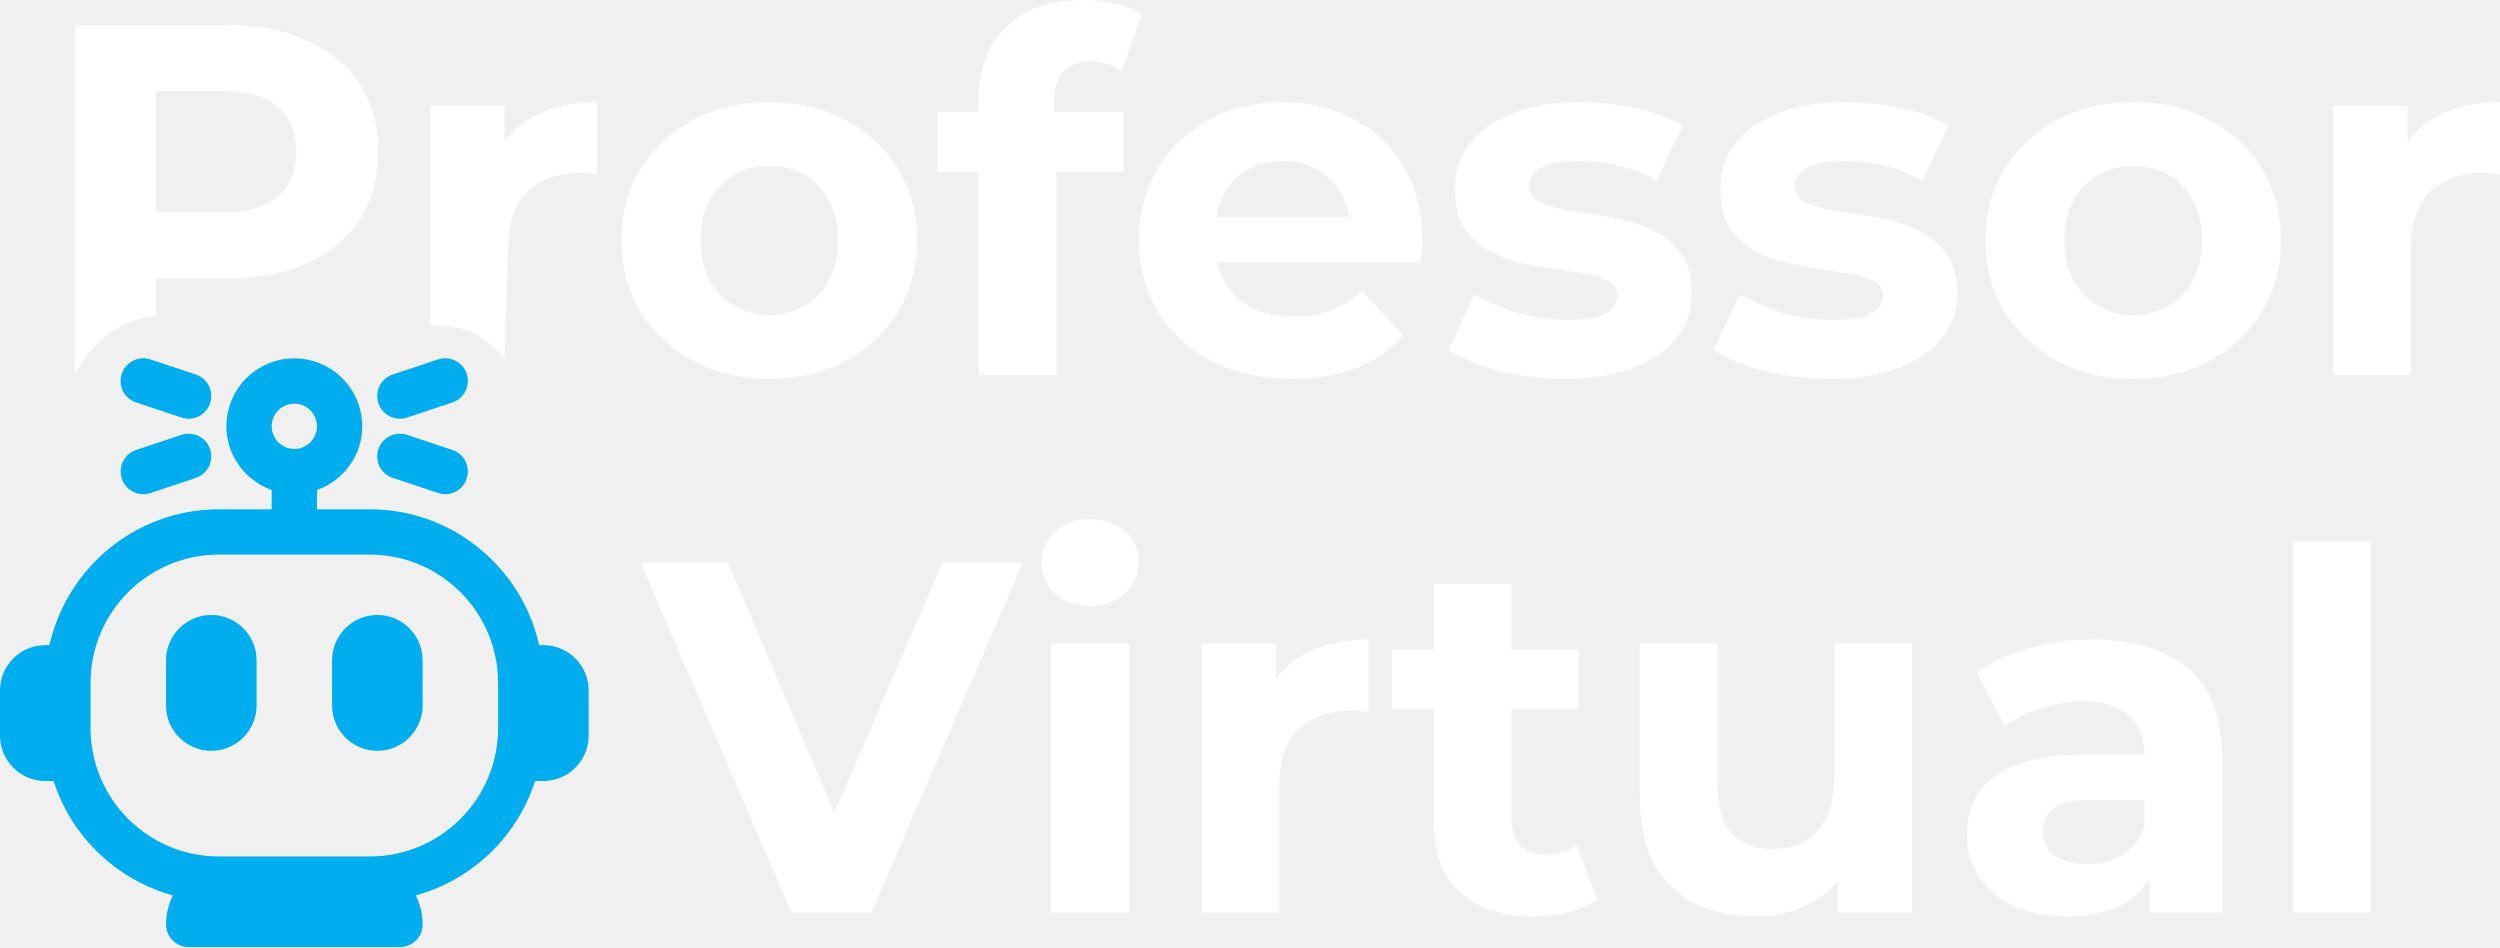
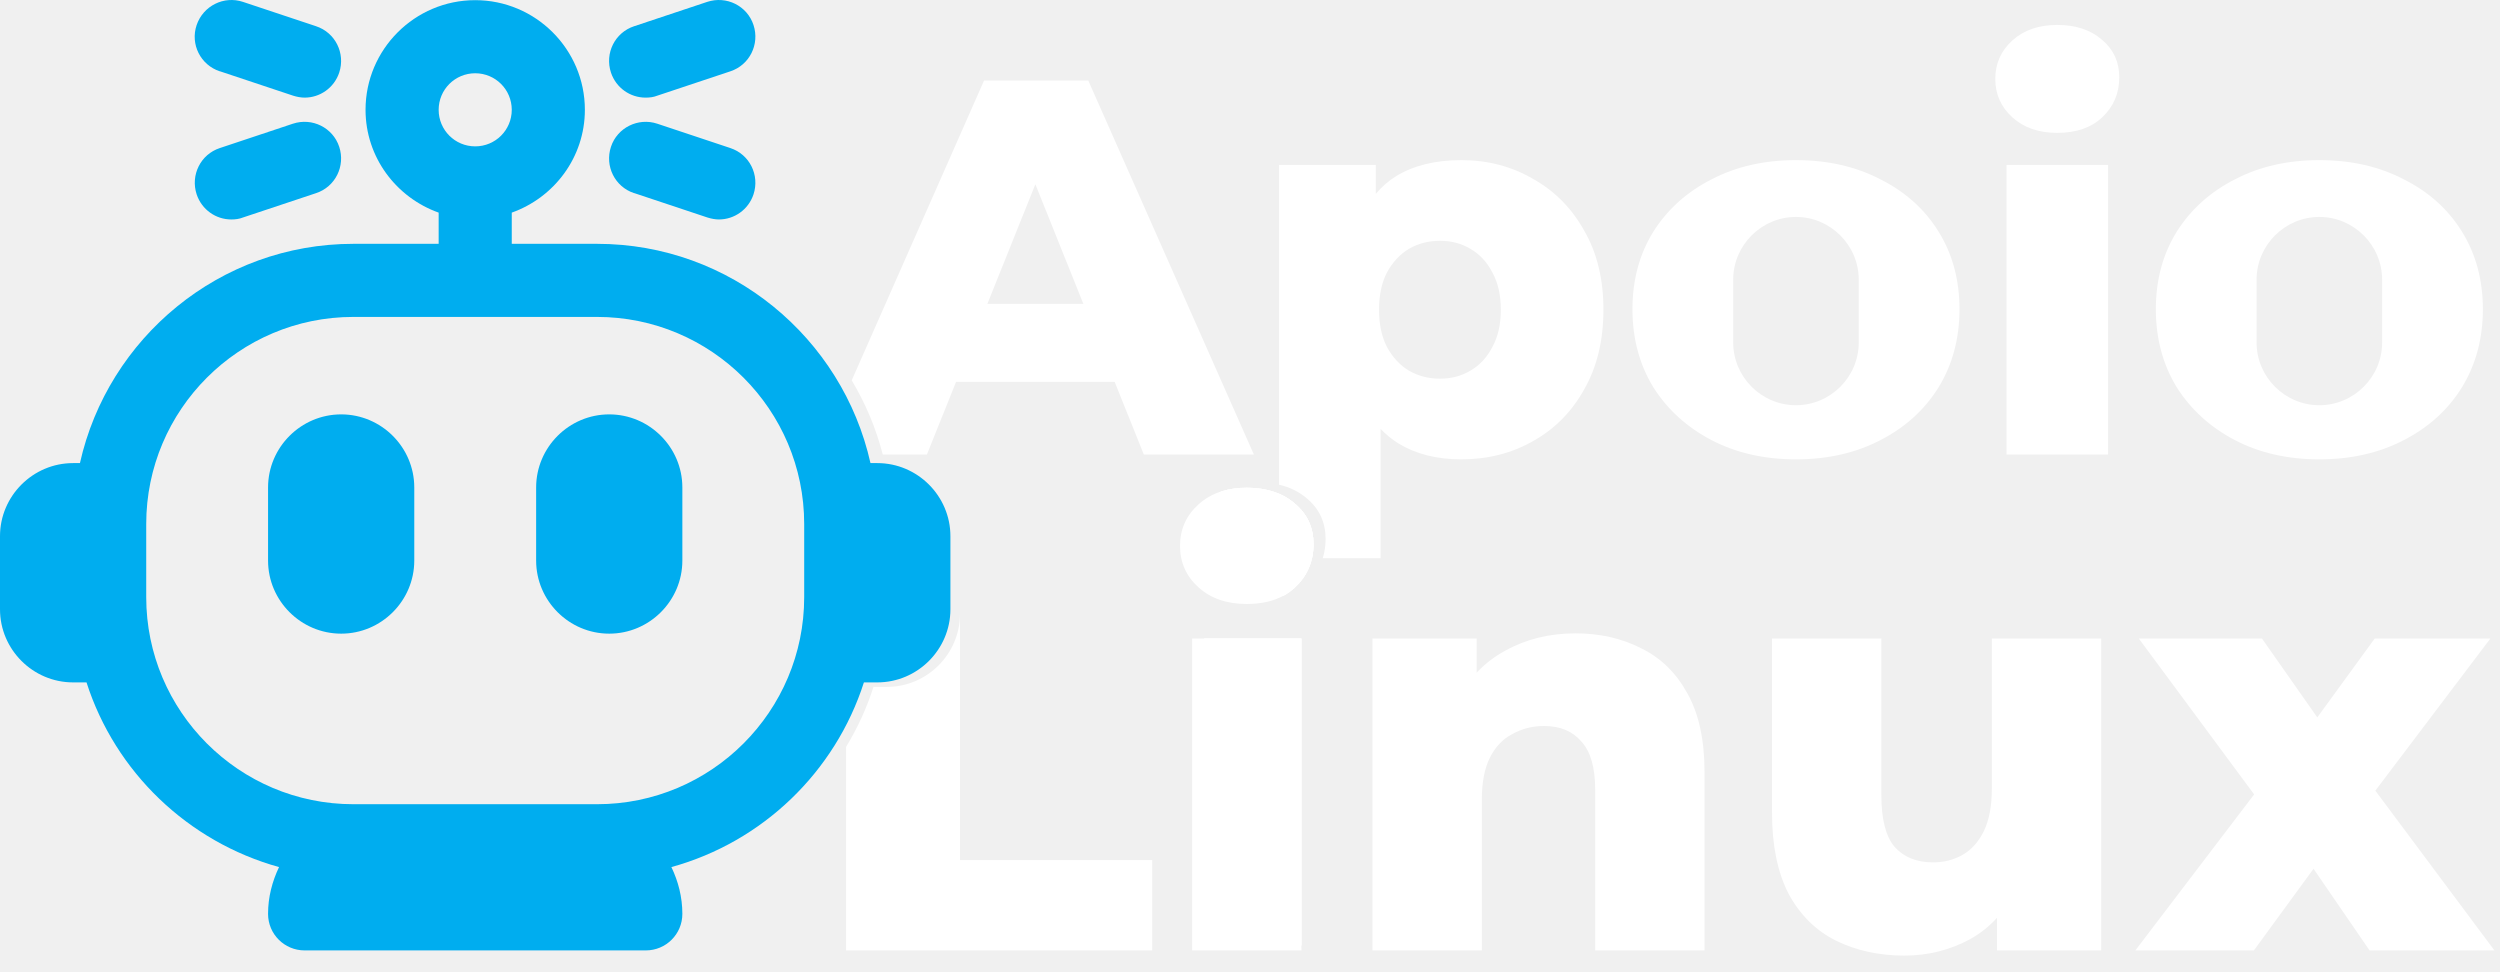
- <svg xmlns="http://www.w3.org/2000/svg" width="161" height="61" viewBox="0 0 161 61" fill="none">
-   <path d="M4.818 24.145V1.61H14.573C16.59 1.61 18.329 1.942 19.788 2.608C21.248 3.252 22.375 4.185 23.169 5.409C23.963 6.632 24.36 8.091 24.36 9.787C24.36 11.461 23.963 12.91 23.169 14.133C22.375 15.356 21.248 16.301 19.788 16.966C18.329 17.61 16.59 17.932 14.573 17.932H7.716L10.034 15.582V20.389C7.754 20.526 5.902 21.999 4.818 24.145ZM10.034 16.161L7.716 13.682H14.283C15.893 13.682 17.095 13.339 17.889 12.652C18.683 11.965 19.08 11.01 19.08 9.787C19.08 8.542 18.683 7.576 17.889 6.889C17.095 6.203 15.893 5.859 14.283 5.859H7.716L10.034 3.38V16.161Z" fill="white" />
-   <path d="M27.698 20.926V6.825H32.495V11.719L31.819 10.302C32.334 9.079 33.16 8.156 34.297 7.533C35.435 6.889 36.819 6.568 38.45 6.568V11.203C38.236 11.182 38.043 11.171 37.871 11.171C37.699 11.15 37.517 11.139 37.324 11.139C35.95 11.139 34.834 11.536 33.975 12.33C33.138 13.103 32.72 14.315 32.72 15.968L32.495 23.072C30.767 21.22 29.912 21.099 27.698 20.926Z" fill="white" />
-   <path d="M49.552 24.403C47.707 24.403 46.065 24.017 44.627 23.244C43.21 22.471 42.084 21.419 41.246 20.089C40.431 18.737 40.023 17.202 40.023 15.485C40.023 13.747 40.431 12.212 41.246 10.882C42.084 9.529 43.21 8.478 44.627 7.726C46.065 6.954 47.707 6.568 49.552 6.568C51.377 6.568 53.008 6.954 54.446 7.726C55.884 8.478 57.011 9.519 57.826 10.849C58.642 12.18 59.05 13.725 59.05 15.485C59.05 17.202 58.642 18.737 57.826 20.089C57.011 21.419 55.884 22.471 54.446 23.244C53.008 24.017 51.377 24.403 49.552 24.403ZM49.552 20.282C50.389 20.282 51.141 20.089 51.806 19.703C52.471 19.316 52.997 18.769 53.383 18.061C53.77 17.331 53.963 16.472 53.963 15.485C53.963 14.476 53.77 13.618 53.383 12.91C52.997 12.201 52.471 11.654 51.806 11.268C51.141 10.882 50.389 10.688 49.552 10.688C48.715 10.688 47.964 10.882 47.299 11.268C46.633 11.654 46.097 12.201 45.689 12.91C45.303 13.618 45.11 14.476 45.11 15.485C45.11 16.472 45.303 17.331 45.689 18.061C46.097 18.769 46.633 19.316 47.299 19.703C47.964 20.089 48.715 20.282 49.552 20.282Z" fill="white" />
-   <path d="M63.018 24.145V6.439C63.018 4.486 63.598 2.93 64.757 1.771C65.916 0.59 67.568 0 69.714 0C70.444 0 71.142 0.075 71.807 0.225C72.494 0.376 73.073 0.612 73.546 0.934L72.225 4.572C71.947 4.378 71.635 4.228 71.292 4.121C70.948 4.013 70.584 3.96 70.197 3.96C69.468 3.96 68.899 4.174 68.491 4.604C68.105 5.011 67.912 5.634 67.912 6.471V8.081L68.04 10.238V24.145H63.018ZM60.346 11.075V7.211H72.354V11.075H60.346Z" fill="white" />
-   <path d="M83.232 24.403C81.257 24.403 79.519 24.017 78.017 23.244C76.536 22.471 75.387 21.419 74.572 20.089C73.756 18.737 73.349 17.202 73.349 15.485C73.349 13.747 73.746 12.212 74.54 10.882C75.355 9.529 76.461 8.478 77.856 7.726C79.251 6.954 80.828 6.568 82.588 6.568C84.284 6.568 85.808 6.932 87.16 7.662C88.533 8.37 89.617 9.401 90.411 10.753C91.205 12.083 91.602 13.682 91.602 15.55C91.602 15.743 91.592 15.968 91.57 16.226C91.549 16.462 91.527 16.687 91.506 16.902H77.437V13.972H88.866L86.934 14.841C86.934 13.94 86.752 13.156 86.387 12.491C86.022 11.826 85.518 11.311 84.874 10.946C84.23 10.559 83.479 10.366 82.62 10.366C81.762 10.366 81 10.559 80.335 10.946C79.691 11.311 79.186 11.836 78.821 12.523C78.457 13.189 78.274 13.983 78.274 14.906V15.678C78.274 16.623 78.478 17.46 78.886 18.189C79.315 18.898 79.905 19.445 80.656 19.831C81.429 20.196 82.331 20.379 83.361 20.379C84.284 20.379 85.088 20.239 85.775 19.96C86.484 19.681 87.127 19.262 87.707 18.704L90.379 21.602C89.585 22.503 88.587 23.201 87.385 23.695C86.183 24.167 84.799 24.403 83.232 24.403Z" fill="white" />
-   <path d="M100.773 24.403C99.292 24.403 97.865 24.231 96.491 23.888C95.139 23.523 94.066 23.072 93.272 22.536L94.946 18.93C95.74 19.424 96.674 19.831 97.747 20.153C98.841 20.454 99.915 20.604 100.966 20.604C102.125 20.604 102.941 20.464 103.413 20.185C103.906 19.906 104.153 19.52 104.153 19.026C104.153 18.619 103.96 18.318 103.574 18.125C103.209 17.91 102.715 17.749 102.093 17.642C101.471 17.535 100.784 17.427 100.033 17.32C99.303 17.213 98.562 17.073 97.811 16.902C97.06 16.709 96.373 16.43 95.751 16.065C95.128 15.7 94.624 15.206 94.238 14.584C93.873 13.961 93.69 13.156 93.69 12.169C93.69 11.075 94.002 10.109 94.624 9.272C95.268 8.435 96.191 7.78 97.393 7.308C98.594 6.814 100.033 6.568 101.707 6.568C102.887 6.568 104.089 6.696 105.312 6.954C106.536 7.211 107.555 7.587 108.371 8.081L106.697 11.654C105.86 11.161 105.012 10.828 104.153 10.656C103.316 10.463 102.501 10.366 101.707 10.366C100.591 10.366 99.775 10.517 99.26 10.817C98.745 11.117 98.487 11.504 98.487 11.976C98.487 12.405 98.67 12.727 99.034 12.942C99.421 13.156 99.925 13.328 100.548 13.457C101.17 13.586 101.846 13.704 102.576 13.811C103.327 13.897 104.078 14.036 104.829 14.23C105.581 14.423 106.257 14.702 106.858 15.067C107.48 15.41 107.984 15.893 108.371 16.515C108.757 17.116 108.95 17.91 108.95 18.898C108.95 19.971 108.628 20.926 107.984 21.763C107.34 22.578 106.407 23.222 105.184 23.695C103.982 24.167 102.511 24.403 100.773 24.403Z" fill="white" />
-   <path d="M117.876 24.403C116.395 24.403 114.968 24.231 113.594 23.888C112.242 23.523 111.169 23.072 110.375 22.536L112.049 18.93C112.843 19.424 113.777 19.831 114.85 20.153C115.944 20.454 117.017 20.604 118.069 20.604C119.228 20.604 120.044 20.464 120.516 20.185C121.009 19.906 121.256 19.52 121.256 19.026C121.256 18.619 121.063 18.318 120.677 18.125C120.312 17.91 119.818 17.749 119.196 17.642C118.573 17.535 117.887 17.427 117.135 17.32C116.406 17.213 115.665 17.073 114.914 16.902C114.163 16.709 113.476 16.43 112.854 16.065C112.231 15.7 111.727 15.206 111.341 14.584C110.976 13.961 110.793 13.156 110.793 12.169C110.793 11.075 111.104 10.109 111.727 9.272C112.371 8.435 113.294 7.78 114.496 7.308C115.697 6.814 117.135 6.568 118.809 6.568C119.99 6.568 121.192 6.696 122.415 6.954C123.639 7.211 124.658 7.587 125.474 8.081L123.799 11.654C122.962 11.161 122.115 10.828 121.256 10.656C120.419 10.463 119.604 10.366 118.809 10.366C117.693 10.366 116.878 10.517 116.363 10.817C115.848 11.117 115.59 11.504 115.59 11.976C115.59 12.405 115.773 12.727 116.137 12.942C116.524 13.156 117.028 13.328 117.65 13.457C118.273 13.586 118.949 13.704 119.679 13.811C120.43 13.897 121.181 14.036 121.932 14.23C122.683 14.423 123.36 14.702 123.96 15.067C124.583 15.41 125.087 15.893 125.474 16.515C125.86 17.116 126.053 17.91 126.053 18.898C126.053 19.971 125.731 20.926 125.087 21.763C124.443 22.578 123.51 23.222 122.286 23.695C121.084 24.167 119.614 24.403 117.876 24.403Z" fill="white" />
-   <path d="M137.393 24.403C135.547 24.403 133.906 24.017 132.468 23.244C131.051 22.471 129.924 21.419 129.087 20.089C128.272 18.737 127.864 17.202 127.864 15.485C127.864 13.747 128.272 12.212 129.087 10.882C129.924 9.529 131.051 8.478 132.468 7.726C133.906 6.954 135.547 6.568 137.393 6.568C139.218 6.568 140.849 6.954 142.287 7.726C143.725 8.478 144.851 9.519 145.667 10.849C146.483 12.18 146.89 13.725 146.89 15.485C146.89 17.202 146.483 18.737 145.667 20.089C144.851 21.419 143.725 22.471 142.287 23.244C140.849 24.017 139.218 24.403 137.393 24.403ZM137.393 20.282C138.23 20.282 138.981 20.089 139.647 19.703C140.312 19.316 140.838 18.769 141.224 18.061C141.611 17.331 141.804 16.472 141.804 15.485C141.804 14.476 141.611 13.618 141.224 12.91C140.838 12.201 140.312 11.654 139.647 11.268C138.981 10.882 138.23 10.688 137.393 10.688C136.556 10.688 135.805 10.882 135.14 11.268C134.474 11.654 133.938 12.201 133.53 12.91C133.144 13.618 132.951 14.476 132.951 15.485C132.951 16.472 133.144 17.331 133.53 18.061C133.938 18.769 134.474 19.316 135.14 19.703C135.805 20.089 136.556 20.282 137.393 20.282Z" fill="white" />
-   <path d="M150.247 24.145V6.825H155.044V11.719L154.368 10.302C154.883 9.079 155.71 8.156 156.847 7.533C157.985 6.889 159.369 6.568 161 6.568V11.203C160.785 11.182 160.592 11.171 160.421 11.171C160.249 11.15 160.066 11.139 159.873 11.139C158.5 11.139 157.384 11.536 156.525 12.33C155.688 13.103 155.27 14.315 155.27 15.968V24.145H150.247Z" fill="white" />
-   <path d="M50.969 58.764L41.246 36.229H46.88L55.379 56.189H52.063L60.691 36.229H65.875L56.12 58.764H50.969Z" fill="white" />
-   <path d="M67.685 58.764V41.444H72.707V58.764H67.685ZM70.196 39.029C69.273 39.029 68.522 38.761 67.942 38.225C67.363 37.688 67.073 37.023 67.073 36.229C67.073 35.434 67.363 34.769 67.942 34.233C68.522 33.696 69.273 33.428 70.196 33.428C71.119 33.428 71.87 33.685 72.45 34.2C73.029 34.694 73.319 35.338 73.319 36.132C73.319 36.969 73.029 37.667 72.45 38.225C71.892 38.761 71.14 39.029 70.196 39.029Z" fill="white" />
-   <path d="M77.368 58.764V41.444H82.165V46.337L81.489 44.921C82.004 43.697 82.83 42.775 83.968 42.152C85.105 41.508 86.49 41.186 88.121 41.186V45.822C87.906 45.801 87.713 45.79 87.541 45.79C87.37 45.769 87.187 45.758 86.994 45.758C85.621 45.758 84.504 46.155 83.646 46.949C82.809 47.722 82.39 48.934 82.39 50.587V58.764H77.368Z" fill="white" />
-   <path d="M98.787 59.022C96.748 59.022 95.16 58.507 94.022 57.476C92.885 56.425 92.316 54.869 92.316 52.808V37.613H97.338V52.744C97.338 53.474 97.531 54.042 97.918 54.45C98.304 54.837 98.83 55.03 99.495 55.03C100.289 55.03 100.965 54.815 101.524 54.386L102.876 57.927C102.361 58.292 101.738 58.571 101.008 58.764C100.3 58.936 99.56 59.022 98.787 59.022ZM89.644 45.694V41.83H101.652V45.694H89.644Z" fill="white" />
-   <path d="M113.003 59.022C111.565 59.022 110.277 58.743 109.14 58.185C108.024 57.627 107.154 56.779 106.532 55.641C105.909 54.482 105.598 53.012 105.598 51.231V41.444H110.62V50.49C110.62 51.928 110.921 52.991 111.522 53.678C112.144 54.343 113.014 54.675 114.13 54.675C114.902 54.675 115.589 54.515 116.19 54.193C116.791 53.849 117.263 53.334 117.606 52.647C117.95 51.939 118.122 51.059 118.122 50.008V41.444H123.144V58.764H118.379V53.999L119.248 55.384C118.669 56.586 117.81 57.498 116.673 58.12C115.557 58.721 114.333 59.022 113.003 59.022Z" fill="white" />
-   <path d="M138.42 58.764V55.384L138.099 54.643V48.591C138.099 47.518 137.766 46.681 137.1 46.08C136.457 45.479 135.459 45.178 134.106 45.178C133.184 45.178 132.271 45.329 131.37 45.629C130.49 45.908 129.739 46.294 129.116 46.788L127.314 43.279C128.258 42.614 129.395 42.099 130.726 41.734C132.057 41.369 133.409 41.186 134.783 41.186C137.422 41.186 139.472 41.809 140.932 43.054C142.391 44.298 143.121 46.241 143.121 48.881V58.764H138.42ZM133.141 59.022C131.789 59.022 130.63 58.796 129.664 58.346C128.698 57.873 127.957 57.24 127.442 56.446C126.927 55.652 126.67 54.761 126.67 53.774C126.67 52.744 126.917 51.843 127.41 51.07C127.925 50.297 128.73 49.696 129.825 49.267C130.919 48.816 132.347 48.591 134.106 48.591H138.71V51.521H134.654C133.473 51.521 132.658 51.714 132.207 52.1C131.778 52.486 131.563 52.969 131.563 53.549C131.563 54.193 131.81 54.708 132.304 55.094C132.819 55.459 133.516 55.641 134.396 55.641C135.233 55.641 135.984 55.448 136.65 55.062C137.315 54.654 137.798 54.064 138.099 53.291L138.871 55.609C138.506 56.725 137.841 57.573 136.875 58.153C135.909 58.732 134.664 59.022 133.141 59.022Z" fill="white" />
-   <path d="M147.666 58.764V34.877H152.688V58.764H147.666Z" fill="white" />
-   <path d="M34.993 41.547H34.721C33.603 36.551 29.142 32.799 23.815 32.799H20.413V31.555C22.104 30.952 23.329 29.348 23.329 27.453C23.329 25.042 21.365 23.079 18.955 23.079C16.544 23.079 14.581 25.042 14.581 27.453C14.581 29.348 15.805 30.952 17.497 31.555V32.799H14.094C8.768 32.799 4.306 36.551 3.188 41.547H2.916C1.312 41.547 0 42.86 0 44.464V47.38C0 48.983 1.312 50.296 2.916 50.296H3.451C4.598 53.873 7.494 56.653 11.13 57.664C10.858 58.237 10.692 58.859 10.692 59.53C10.692 60.337 11.344 60.988 12.15 60.988H25.759C26.566 60.988 27.217 60.337 27.217 59.53C27.217 58.859 27.052 58.227 26.779 57.664C30.415 56.663 33.312 53.873 34.459 50.296H34.993C36.597 50.296 37.909 48.983 37.909 47.38V44.464C37.909 42.86 36.597 41.547 34.993 41.547ZM18.955 25.995C19.761 25.995 20.413 26.646 20.413 27.453C20.413 28.26 19.761 28.911 18.955 28.911C18.148 28.911 17.497 28.26 17.497 27.453C17.497 26.646 18.148 25.995 18.955 25.995ZM23.815 55.156H14.094C9.536 55.156 5.832 51.452 5.832 46.894V43.977C5.832 39.419 9.536 35.715 14.094 35.715H23.815C28.374 35.715 32.077 39.419 32.077 43.977V46.894C32.077 51.452 28.374 55.156 23.815 55.156Z" fill="#00ADEF" />
-   <path d="M13.608 39.603C12.005 39.603 10.692 40.916 10.692 42.519V45.435C10.692 47.039 12.005 48.352 13.608 48.352C15.212 48.352 16.524 47.039 16.524 45.435V42.519C16.524 40.916 15.212 39.603 13.608 39.603Z" fill="#00ADEF" />
-   <path d="M24.301 39.603C22.697 39.603 21.385 40.916 21.385 42.519V45.435C21.385 47.039 22.697 48.352 24.301 48.352C25.905 48.352 27.217 47.039 27.217 45.435V42.519C27.217 40.916 25.905 39.603 24.301 39.603Z" fill="#00ADEF" />
-   <path d="M8.777 25.917L11.694 26.889C11.849 26.938 12.005 26.967 12.15 26.967C12.763 26.967 13.326 26.578 13.531 25.966C13.783 25.198 13.375 24.372 12.607 24.119L9.691 23.147C8.933 22.894 8.107 23.302 7.844 24.07C7.582 24.838 8 25.664 8.768 25.917H8.777Z" fill="#00ADEF" />
-   <path d="M9.234 31.827C9.39 31.827 9.545 31.808 9.691 31.749L12.607 30.777C13.375 30.525 13.783 29.698 13.531 28.93C13.278 28.163 12.452 27.754 11.684 28.007L8.768 28.979C8 29.232 7.592 30.058 7.844 30.826C8.048 31.438 8.612 31.827 9.225 31.827H9.234Z" fill="#00ADEF" />
-   <path d="M25.759 26.967C25.914 26.967 26.07 26.948 26.216 26.889L29.132 25.917C29.9 25.664 30.308 24.838 30.055 24.07C29.802 23.302 28.976 22.894 28.208 23.147L25.292 24.119C24.524 24.372 24.116 25.198 24.369 25.966C24.573 26.578 25.137 26.967 25.749 26.967H25.759Z" fill="#00ADEF" />
-   <path d="M25.302 30.777L28.218 31.749C28.374 31.798 28.529 31.827 28.675 31.827C29.287 31.827 29.851 31.438 30.055 30.826C30.308 30.058 29.9 29.232 29.132 28.979L26.216 28.007C25.457 27.754 24.622 28.163 24.369 28.93C24.116 29.698 24.524 30.525 25.292 30.777H25.302Z" fill="#00ADEF" />
+ <svg xmlns="http://www.w3.org/2000/svg" width="121" height="47" viewBox="0 0 121 47" fill="none">
+   <path d="M42.462 22.414H42.131C40.775 16.353 35.361 11.801 28.897 11.801H24.769V10.291C26.822 9.56 28.308 7.614 28.308 5.315C28.308 2.39 25.925 0.008 23 0.008C20.075 0.008 17.692 2.39 17.692 5.315C17.692 7.614 19.178 9.56 21.231 10.291V11.801H17.103C10.639 11.801 5.225 16.353 3.869 22.414H3.538C1.592 22.414 0 24.006 0 25.952V29.49C0 31.436 1.592 33.028 3.538 33.028H4.187C5.579 37.368 9.094 40.74 13.505 41.967C13.175 42.663 12.974 43.417 12.974 44.231C12.974 45.21 13.765 46 14.744 46H31.256C32.235 46 33.026 45.21 33.026 44.231C33.026 43.417 32.825 42.651 32.495 41.967C36.906 40.752 40.421 37.368 41.813 33.028H42.462C44.408 33.028 46 31.436 46 29.49V25.952C46 24.006 44.408 22.414 42.462 22.414ZM23 3.546C23.979 3.546 24.769 4.336 24.769 5.315C24.769 6.294 23.979 7.084 23 7.084C22.021 7.084 21.231 6.294 21.231 5.315C21.231 4.336 22.021 3.546 23 3.546ZM28.897 38.924H17.103C11.571 38.924 7.077 34.431 7.077 28.901V25.363C7.077 19.832 11.571 15.339 17.103 15.339H28.897C34.429 15.339 38.923 19.832 38.923 25.363V28.901C38.923 34.431 34.429 38.924 28.897 38.924Z" fill="#00ADEF" />
+   <path d="M16.513 20.056C14.567 20.056 12.974 21.648 12.974 23.594V27.132C12.974 29.077 14.567 30.669 16.513 30.669C18.459 30.669 20.051 29.077 20.051 27.132V23.594C20.051 21.648 18.459 20.056 16.513 20.056Z" fill="#00ADEF" />
+   <path d="M29.487 20.056C27.541 20.056 25.949 21.648 25.949 23.594V27.132C25.949 29.077 27.541 30.669 29.487 30.669C31.433 30.669 33.026 29.077 33.026 27.132V23.594C33.026 21.648 31.433 20.056 29.487 20.056Z" fill="#00ADEF" />
+   <path d="M10.651 3.452L14.189 4.631C14.378 4.69 14.567 4.725 14.744 4.725C15.487 4.725 16.171 4.254 16.419 3.511C16.725 2.579 16.23 1.577 15.298 1.27L11.759 0.091C10.839 -0.216 9.837 0.279 9.518 1.211C9.2 2.143 9.707 3.145 10.639 3.452H10.651Z" fill="#00ADEF" />
+   <path d="M11.205 10.622C11.394 10.622 11.583 10.598 11.759 10.527L15.298 9.348C16.23 9.041 16.725 8.039 16.419 7.107C16.112 6.176 15.109 5.68 14.177 5.987L10.639 7.166C9.707 7.473 9.212 8.475 9.518 9.407C9.766 10.15 10.45 10.622 11.193 10.622H11.205Z" fill="#00ADEF" />
+   <path d="M31.256 4.725C31.445 4.725 31.634 4.702 31.811 4.631L35.349 3.452C36.281 3.145 36.776 2.143 36.47 1.211C36.163 0.279 35.16 -0.216 34.229 0.091L30.69 1.27C29.759 1.577 29.263 2.579 29.57 3.511C29.817 4.254 30.502 4.725 31.245 4.725H31.256Z" fill="#00ADEF" />
+   <path d="M30.702 9.348L34.24 10.527C34.429 10.586 34.618 10.622 34.795 10.622C35.538 10.622 36.222 10.15 36.47 9.407C36.776 8.475 36.281 7.473 35.349 7.166L31.811 5.987C30.891 5.68 29.876 6.176 29.57 7.107C29.263 8.039 29.759 9.041 30.69 9.348H30.702Z" fill="#00ADEF" />
+   <path d="M97.115 22V7.983H102.029V22H97.115ZM99.572 6.431C98.675 6.431 97.951 6.181 97.4 5.681C96.848 5.181 96.572 4.56 96.572 3.819C96.572 3.078 96.848 2.457 97.4 1.957C97.951 1.457 98.675 1.207 99.572 1.207C100.469 1.207 101.193 1.448 101.744 1.931C102.296 2.397 102.572 3 102.572 3.741C102.572 4.517 102.296 5.164 101.744 5.681C101.21 6.181 100.486 6.431 99.572 6.431Z" fill="white" />
+   <path fill-rule="evenodd" clip-rule="evenodd" d="M58.283 45.75V30.904H62.989V45.75H58.283ZM60.928 28.984C59.963 28.984 59.183 28.714 58.589 28.176C57.995 27.637 57.698 26.969 57.698 26.171C57.698 25.372 57.995 24.704 58.589 24.165C58.754 24.016 58.933 23.887 59.127 23.779C59.493 23.665 59.899 23.607 60.344 23.607C60.935 23.607 61.456 23.705 61.908 23.9C62.194 24.023 62.453 24.186 62.683 24.387C63.277 24.889 63.574 25.538 63.574 26.337C63.574 26.575 63.55 26.802 63.502 27.017C63.381 27.558 63.108 28.027 62.683 28.426C62.522 28.576 62.346 28.706 62.153 28.814C61.788 28.927 61.38 28.984 60.928 28.984Z" fill="white" />
+   <path fill-rule="evenodd" clip-rule="evenodd" d="M67.675 21.457C68.52 21.974 69.538 22.233 70.727 22.233C72.003 22.233 73.158 21.94 74.193 21.353C75.245 20.767 76.072 19.931 76.675 18.845C77.296 17.759 77.606 16.474 77.606 14.991C77.606 13.509 77.296 12.233 76.675 11.164C76.072 10.078 75.245 9.241 74.193 8.655C73.158 8.052 72.003 7.75 70.727 7.75C69.469 7.75 68.417 8.009 67.572 8.526C67.203 8.756 66.876 9.041 66.589 9.381V7.983H61.908V23.461C62.437 23.581 62.89 23.807 63.268 24.137C63.862 24.639 64.159 25.289 64.159 26.087C64.159 26.419 64.112 26.729 64.019 27.017H66.822V20.76C67.08 21.028 67.364 21.26 67.675 21.457ZM63.502 27.017C63.55 26.802 63.574 26.575 63.574 26.337C63.574 25.538 63.277 24.889 62.683 24.387C62.453 24.186 62.194 24.023 61.908 23.9V27.017H63.502ZM71.167 17.94C70.736 18.198 70.245 18.328 69.693 18.328C69.141 18.328 68.641 18.198 68.193 17.94C67.762 17.681 67.408 17.302 67.132 16.802C66.874 16.302 66.745 15.698 66.745 14.991C66.745 14.284 66.874 13.681 67.132 13.181C67.408 12.681 67.762 12.302 68.193 12.043C68.641 11.784 69.141 11.655 69.693 11.655C70.245 11.655 70.736 11.784 71.167 12.043C71.615 12.302 71.969 12.681 72.227 13.181C72.503 13.681 72.641 14.284 72.641 14.991C72.641 15.698 72.503 16.302 72.227 16.802C71.969 17.302 71.615 17.681 71.167 17.94Z" fill="white" />
+   <path fill-rule="evenodd" clip-rule="evenodd" d="M42.726 22C42.397 20.721 41.886 19.514 41.223 18.409L47.629 3.897H52.672L60.689 22H55.362L53.95 18.483H46.273L44.862 22H42.726ZM50.112 8.918L52.435 14.707H47.789L50.112 8.918Z" fill="white" />
+   <path fill-rule="evenodd" clip-rule="evenodd" d="M82.839 21.302C84.028 21.922 85.391 22.233 86.925 22.233C88.459 22.233 89.822 21.922 91.011 21.302C92.218 20.681 93.158 19.828 93.83 18.741C94.503 17.638 94.839 16.379 94.839 14.966C94.839 13.552 94.503 12.302 93.83 11.216C93.158 10.129 92.218 9.284 91.011 8.681C89.822 8.06 88.459 7.75 86.925 7.75C85.391 7.75 84.028 8.06 82.839 8.681C81.649 9.284 80.709 10.129 80.02 11.216C79.347 12.302 79.011 13.552 79.011 14.966C79.011 16.379 79.347 17.638 80.02 18.741C80.709 19.828 81.649 20.681 82.839 21.302ZM83.887 13.538C83.887 11.867 85.254 10.5 86.925 10.5C88.596 10.5 89.963 11.867 89.963 13.538V16.576C89.963 18.247 88.596 19.613 86.925 19.613C85.254 19.613 83.887 18.247 83.887 16.576V13.538Z" fill="white" />
+   <path fill-rule="evenodd" clip-rule="evenodd" d="M108.17 21.302C109.36 21.922 110.722 22.233 112.257 22.233C113.791 22.233 115.153 21.922 116.343 21.302C117.55 20.681 118.489 19.828 119.162 18.741C119.834 17.638 120.171 16.379 120.171 14.966C120.171 13.552 119.834 12.302 119.162 11.216C118.489 10.129 117.55 9.284 116.343 8.681C115.153 8.06 113.791 7.75 112.257 7.75C110.722 7.75 109.36 8.06 108.17 8.681C106.981 9.284 106.041 10.129 105.352 11.216C104.679 12.302 104.343 13.552 104.343 14.966C104.343 16.379 104.679 17.638 105.352 18.741C106.041 19.828 106.981 20.681 108.17 21.302ZM109.218 13.538C109.218 11.867 110.586 10.5 112.257 10.5C113.928 10.5 115.295 11.867 115.295 13.538V16.576C115.295 18.247 113.928 19.613 112.257 19.613C110.586 19.613 109.218 18.247 109.218 16.576V13.538Z" fill="white" />
+   <path d="M57.698 46V30.904H58.283H62.989V45.75L62.99 46H57.698ZM60.344 29.233C59.379 29.233 58.599 28.964 58.005 28.426C57.41 27.887 57.113 27.219 57.113 26.42C57.113 25.622 57.41 24.953 58.005 24.415C58.325 24.125 58.699 23.913 59.127 23.779C59.493 23.665 59.899 23.607 60.344 23.607C61.309 23.607 62.089 23.867 62.683 24.387C63.277 24.889 63.574 25.538 63.574 26.337C63.574 27.172 63.277 27.869 62.683 28.426C62.522 28.576 62.346 28.706 62.153 28.814C61.656 29.094 61.053 29.233 60.344 29.233Z" fill="white" />
+   <path d="M76.26 30.654C77.43 30.654 78.489 30.895 79.436 31.378C80.382 31.842 81.125 32.566 81.664 33.55C82.221 34.534 82.499 35.806 82.499 37.366V46H77.207V38.229C77.207 37.153 76.985 36.373 76.539 35.89C76.112 35.389 75.508 35.138 74.729 35.138C74.172 35.138 73.661 35.268 73.197 35.528C72.733 35.769 72.371 36.15 72.111 36.67C71.851 37.19 71.721 37.867 71.721 38.703V46H66.429V30.904H71.47V35.194L70.495 33.94C71.071 32.845 71.86 32.028 72.863 31.489C73.865 30.932 74.998 30.654 76.26 30.654Z" fill="white" />
+   <path d="M92.172 46.251C90.946 46.251 89.841 46.009 88.857 45.526C87.892 45.044 87.131 44.292 86.573 43.27C86.035 42.231 85.766 40.922 85.766 39.343V30.904H91.058V38.48C91.058 39.65 91.271 40.485 91.698 40.987C92.144 41.488 92.766 41.739 93.564 41.739C94.084 41.739 94.558 41.618 94.985 41.377C95.412 41.135 95.755 40.755 96.015 40.235C96.275 39.696 96.405 39.009 96.405 38.174V30.904H101.697V46H96.656V41.739L97.631 42.936C97.111 44.05 96.359 44.886 95.375 45.443C94.391 45.981 93.323 46.251 92.172 46.251Z" fill="white" />
+   <path d="M103.351 46L110.286 36.892L110.174 39.901L103.518 30.904H109.478L113.21 36.224L110.982 36.336L114.937 30.904H120.535L113.879 39.706V36.809L120.73 46H114.686L110.787 40.318L113.015 40.625L109.088 46H103.351Z" fill="white" />
+   <path fill-rule="evenodd" clip-rule="evenodd" d="M58.283 45.75V30.904H62.989V45.75H58.283ZM60.928 28.984C59.963 28.984 59.183 28.714 58.589 28.176C57.995 27.637 57.698 26.969 57.698 26.171C57.698 25.372 57.995 24.704 58.589 24.165C58.754 24.016 58.933 23.887 59.127 23.779C59.493 23.665 59.899 23.607 60.344 23.607C61.309 23.607 62.089 23.867 62.683 24.387C63.277 24.889 63.574 25.538 63.574 26.337C63.574 27.172 63.277 27.869 62.683 28.426C62.522 28.576 62.346 28.706 62.153 28.814C61.788 28.927 61.38 28.984 60.928 28.984Z" fill="white" />
+   <path fill-rule="evenodd" clip-rule="evenodd" d="M40.95 46V36.149C41.5 35.245 41.948 34.273 42.277 33.246H42.926C44.872 33.246 46.464 31.654 46.464 29.708V41.627H55.767V46H40.95Z" fill="white" />
</svg>
